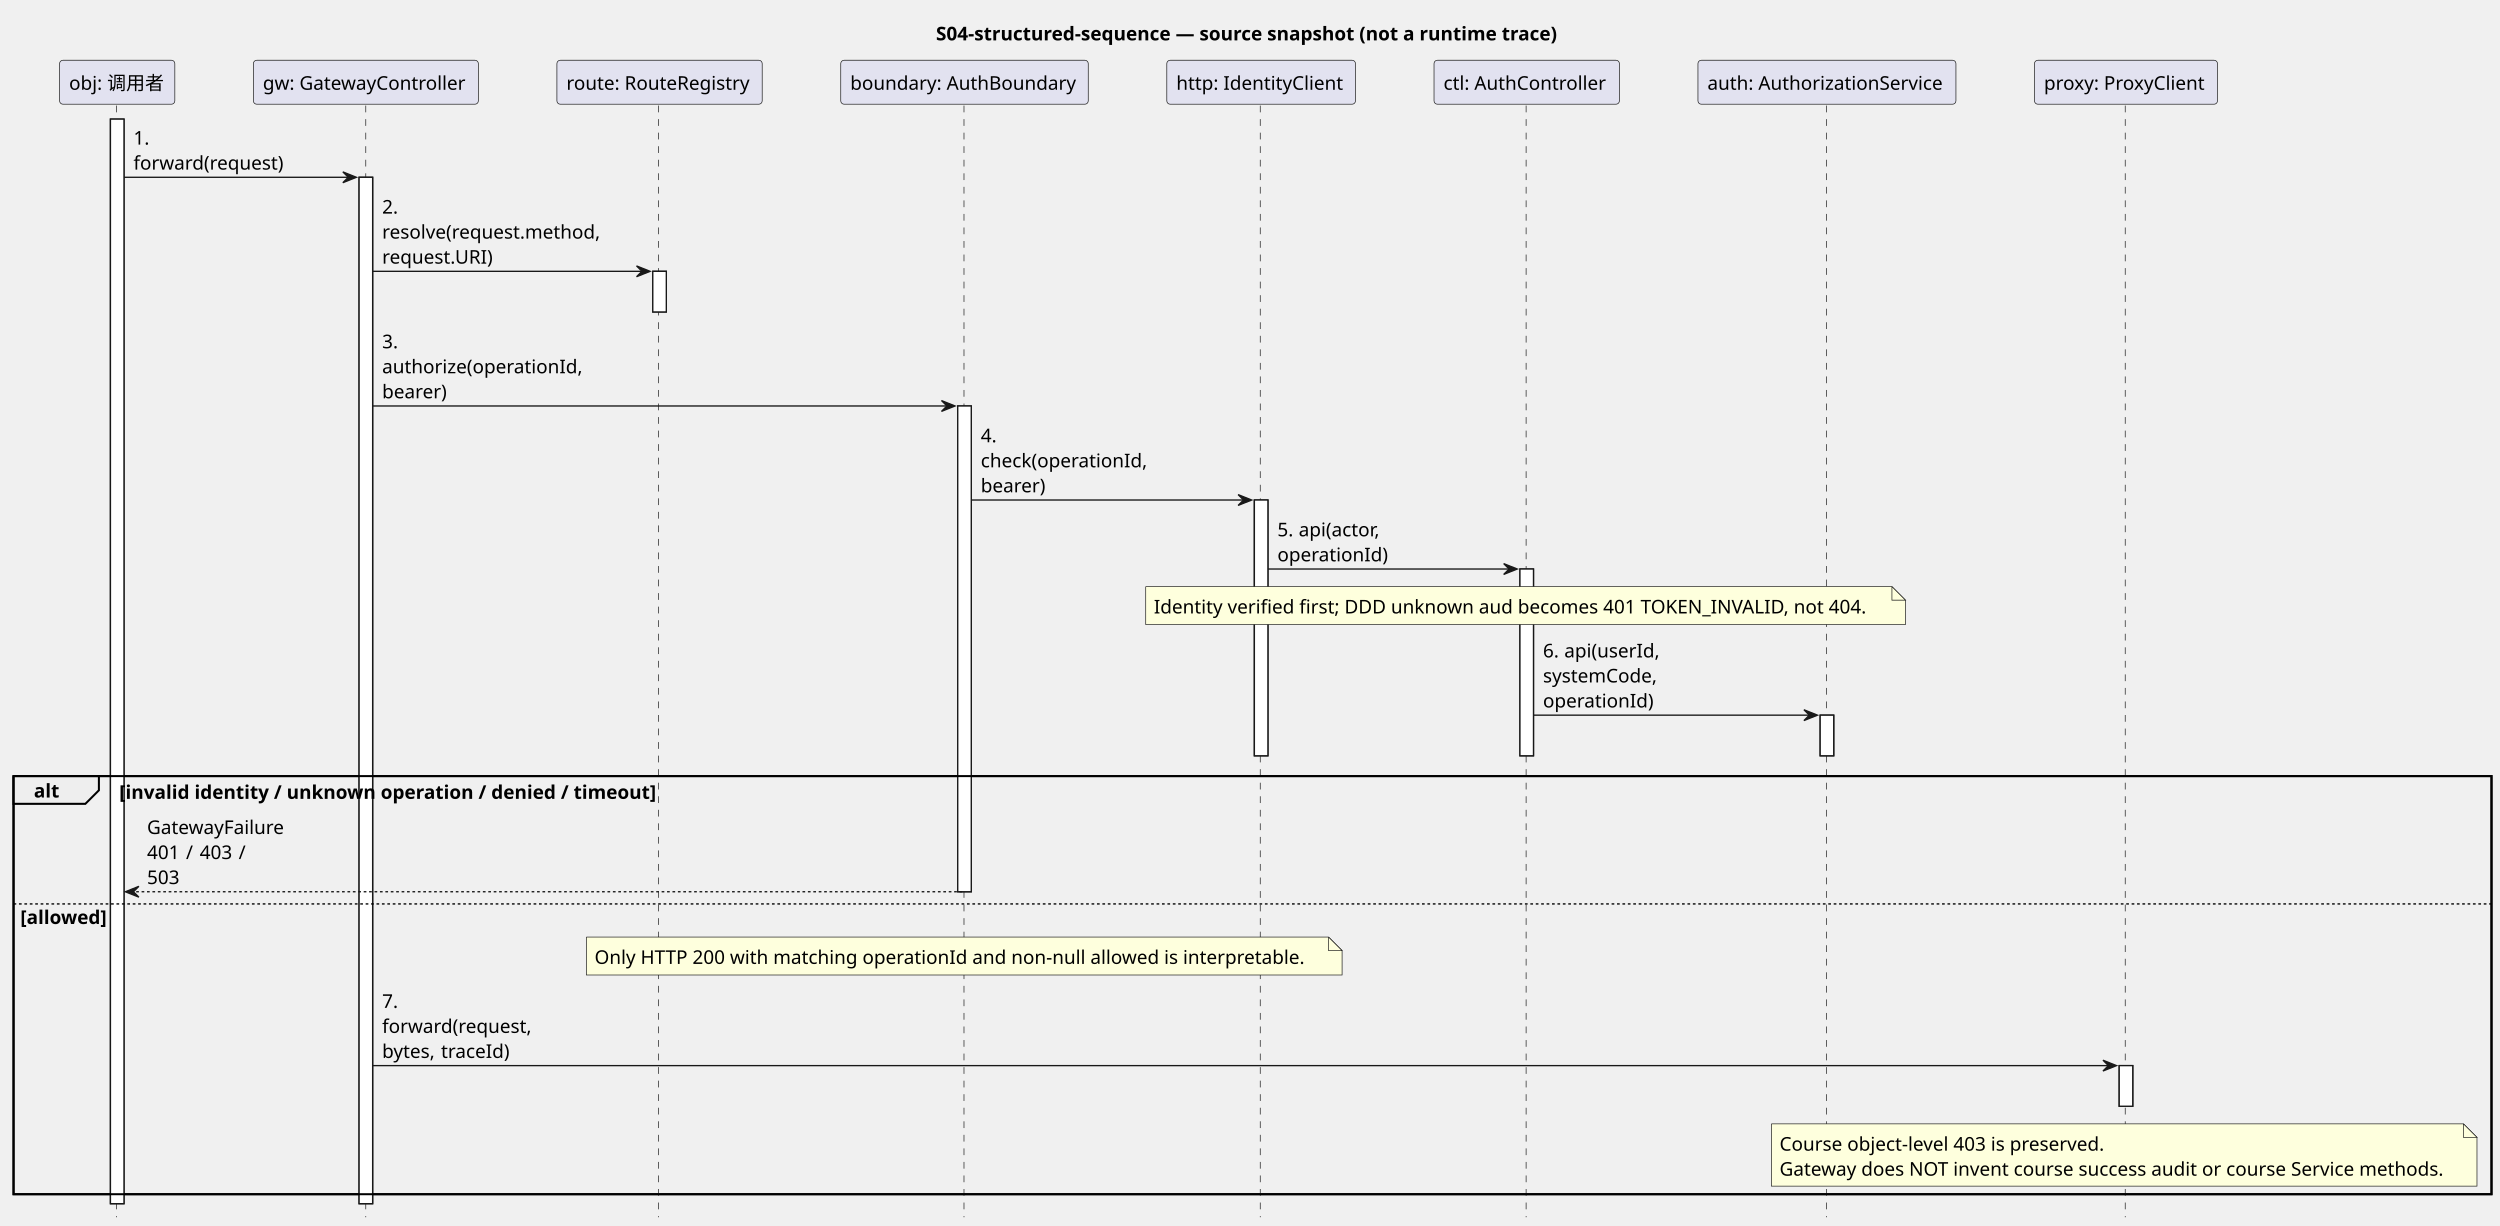
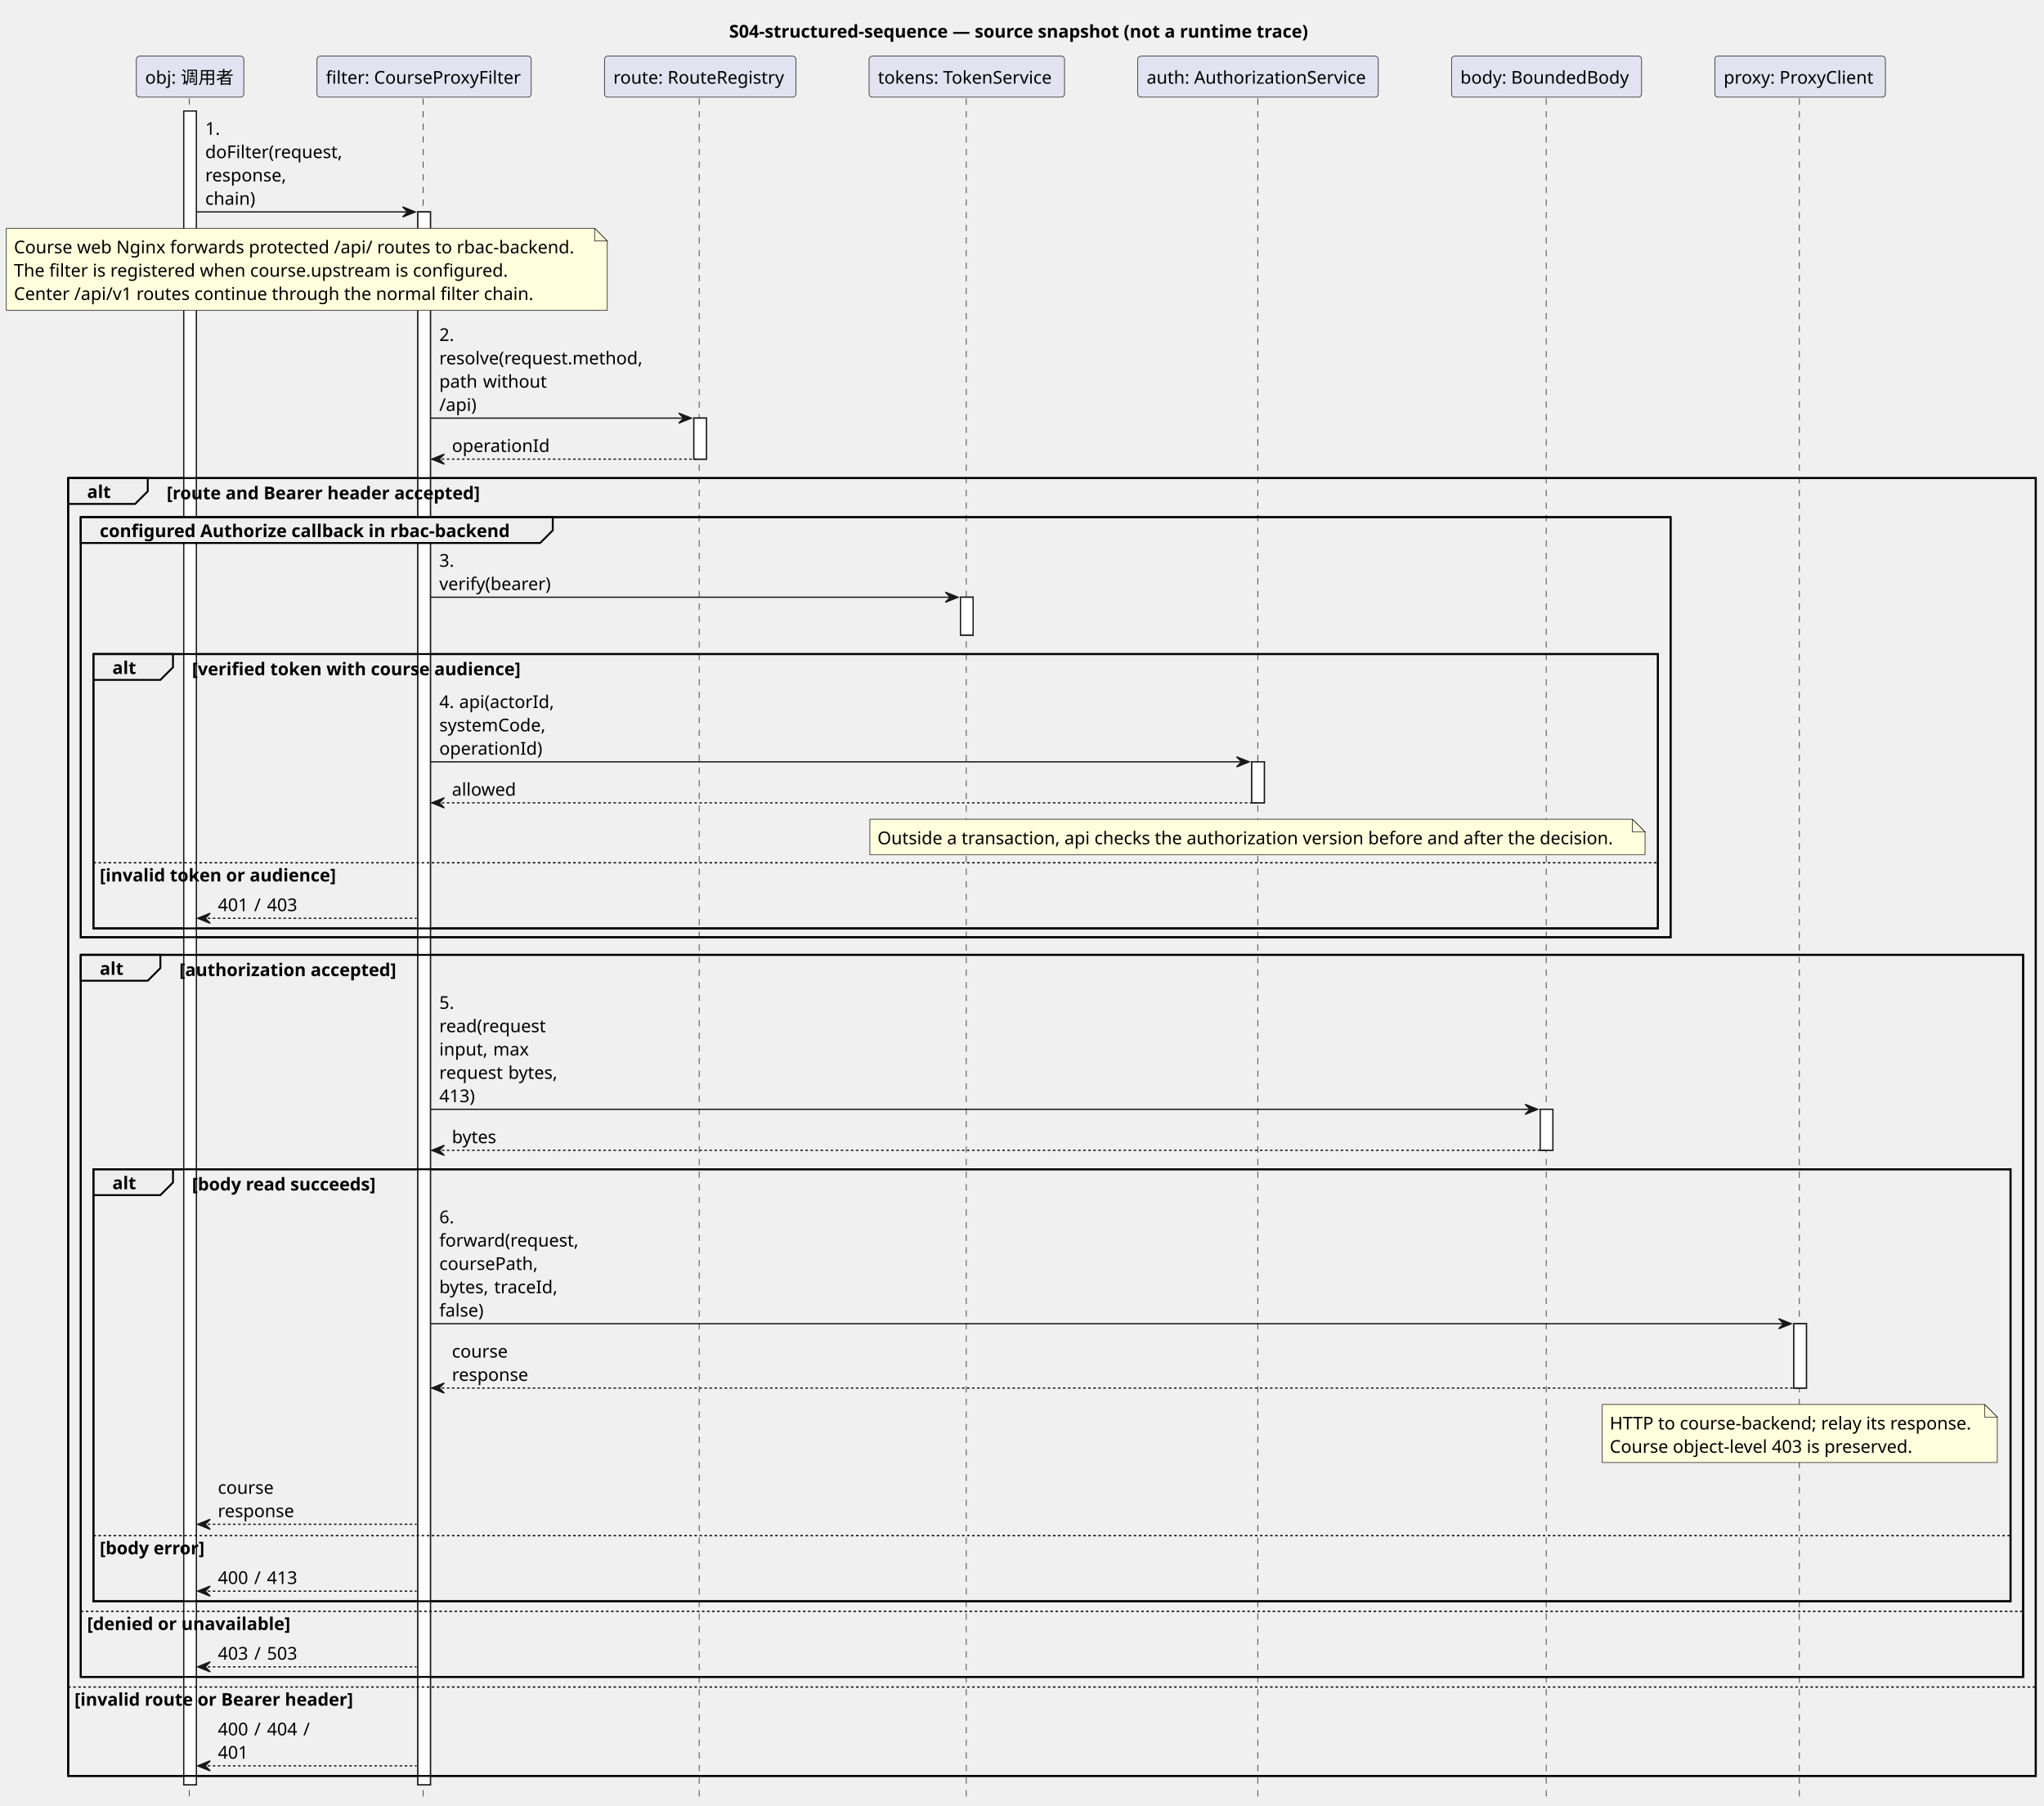
- <svg xmlns="http://www.w3.org/2000/svg" contentStyleType="text/css" data-diagram-type="SEQUENCE" height="905px" preserveAspectRatio="none" style="width:1846px;height:905px;background:#FFFFFF;" version="1.1" viewBox="0 0 1846 905" width="1846px" zoomAndPan="magnify">
+ <svg xmlns="http://www.w3.org/2000/svg" contentStyleType="text/css" data-diagram-type="SEQUENCE" height="1430px" preserveAspectRatio="none" style="width:1619px;height:1430px;background:#FFFFFF;" version="1.1" viewBox="0 0 1619 1430" width="1619px" zoomAndPan="magnify">
  <defs />
  <g>
-     <text fill="#000000" font-family="Microsoft YaHei" font-size="14" font-weight="bold" lengthAdjust="spacing" textLength="466.471" x="691.127" y="29.814">S04-structured-sequence — source snapshot (not a runtime trace)</text>
-     <g>
-       <rect fill="#FFFFFF" height="800.849" style="stroke:#181818;stroke-width:1;" width="10" x="81.547" y="87.955" />
-     </g>
-     <g>
-       <rect fill="#FFFFFF" height="757.894" style="stroke:#181818;stroke-width:1;" width="10" x="265.157" y="130.91" />
-     </g>
-     <g>
-       <rect fill="#FFFFFF" height="30" style="stroke:#181818;stroke-width:1;" width="10" x="482.014" y="200.343" />
-     </g>
-     <g>
-       <rect fill="#FFFFFF" height="358.685" style="stroke:#181818;stroke-width:1;" width="10" x="707.187" y="299.775" />
-     </g>
-     <g>
-       <rect fill="#FFFFFF" height="188.865" style="stroke:#181818;stroke-width:1;" width="10" x="926.225" y="369.208" />
-     </g>
-     <g>
-       <rect fill="#FFFFFF" height="137.91" style="stroke:#181818;stroke-width:1;" width="10" x="1122.324" y="420.163" />
-     </g>
-     <g>
-       <rect fill="#FFFFFF" height="30" style="stroke:#181818;stroke-width:1;" width="10" x="1344.014" y="528.073" />
-     </g>
-     <g>
-       <rect fill="#FFFFFF" height="30" style="stroke:#181818;stroke-width:1;" width="10" x="1564.826" y="786.849" />
-     </g>
-     <rect fill="none" height="308.731" style="stroke:#000000;stroke-width:1.5;" width="1829.726" x="10" y="573.073" />
-     <g>
-       <rect fill="#000000" fill-opacity="0" height="820.849" width="8" x="82.547" y="77.955" />
-       <line style="stroke:#181818;stroke-width:0.5;stroke-dasharray:5.0,5.0;" x1="86" x2="86" y1="77.955" y2="898.804" />
-     </g>
-     <g>
-       <rect fill="#000000" fill-opacity="0" height="820.849" width="8" x="266.157" y="77.955" />
-       <line style="stroke:#181818;stroke-width:0.5;stroke-dasharray:5.0,5.0;" x1="270.094" x2="270.094" y1="77.955" y2="898.804" />
-     </g>
-     <g>
-       <rect fill="#000000" fill-opacity="0" height="820.849" width="8" x="483.014" y="77.955" />
-       <line style="stroke:#181818;stroke-width:0.5;stroke-dasharray:5.0,5.0;" x1="486.221" x2="486.221" y1="77.955" y2="898.804" />
-     </g>
-     <g>
-       <rect fill="#000000" fill-opacity="0" height="820.849" width="8" x="708.187" y="77.955" />
-       <line style="stroke:#181818;stroke-width:0.5;stroke-dasharray:5.0,5.0;" x1="711.808" x2="711.808" y1="77.955" y2="898.804" />
-     </g>
-     <g>
-       <rect fill="#000000" fill-opacity="0" height="820.849" width="8" x="927.225" y="77.955" />
-       <line style="stroke:#181818;stroke-width:0.5;stroke-dasharray:5.0,5.0;" x1="930.566" x2="930.566" y1="77.955" y2="898.804" />
-     </g>
-     <g>
-       <rect fill="#000000" fill-opacity="0" height="820.849" width="8" x="1123.324" y="77.955" />
-       <line style="stroke:#181818;stroke-width:0.5;stroke-dasharray:5.0,5.0;" x1="1126.883" x2="1126.883" y1="77.955" y2="898.804" />
-     </g>
-     <g>
-       <rect fill="#000000" fill-opacity="0" height="820.849" width="8" x="1345.014" y="77.955" />
-       <line style="stroke:#181818;stroke-width:0.5;stroke-dasharray:5.0,5.0;" x1="1348.766" x2="1348.766" y1="77.955" y2="898.804" />
-     </g>
-     <g>
-       <rect fill="#000000" fill-opacity="0" height="820.849" width="8" x="1565.826" y="77.955" />
-       <line style="stroke:#181818;stroke-width:0.5;stroke-dasharray:5.0,5.0;" x1="1569.263" x2="1569.263" y1="77.955" y2="898.804" />
+     <text fill="#000000" font-family="Microsoft YaHei" font-size="14" font-weight="bold" lengthAdjust="spacing" textLength="466.471" x="577.506" y="29.814">S04-structured-sequence — source snapshot (not a runtime trace)</text>
+     <g>
+       <rect fill="#FFFFFF" height="1325.787" style="stroke:#181818;stroke-width:1;" width="10" x="145.547" y="87.955" />
+     </g>
+     <g>
+       <rect fill="#FFFFFF" height="1245.877" style="stroke:#181818;stroke-width:1;" width="10" x="330.941" y="167.865" />
+     </g>
+     <g>
+       <rect fill="#FFFFFF" height="32.477" style="stroke:#181818;stroke-width:1;" width="10" x="549.582" y="331.208" />
+     </g>
+     <g>
+       <rect fill="#FFFFFF" height="30" style="stroke:#181818;stroke-width:1;" width="10" x="760.79" y="473.073" />
+     </g>
+     <g>
+       <rect fill="#FFFFFF" height="32.477" style="stroke:#181818;stroke-width:1;" width="10" x="991.452" y="603.461" />
+     </g>
+     <g>
+       <rect fill="#FFFFFF" height="32.477" style="stroke:#181818;stroke-width:1;" width="10" x="1219.981" y="878.714" />
+     </g>
+     <g>
+       <rect fill="#FFFFFF" height="50.955" style="stroke:#181818;stroke-width:1;" width="10" x="1420.825" y="1048.534" />
+     </g>
+     <rect fill="none" height="1028.057" style="stroke:#000000;stroke-width:1.5;" width="1558.482" x="54" y="378.685" />
+     <rect fill="none" height="332.731" style="stroke:#000000;stroke-width:1.5;" width="1259.209" x="64" y="409.641" />
+     <rect fill="none" height="217.298" style="stroke:#000000;stroke-width:1.5;" width="1239.209" x="74" y="518.073" />
+     <rect fill="none" height="571.938" style="stroke:#000000;stroke-width:1.5;" width="1538.482" x="64" y="756.371" />
+     <rect fill="none" height="342.163" style="stroke:#000000;stroke-width:1.5;" width="1518.482" x="74" y="926.191" />
+     <g>
+       <rect fill="#000000" fill-opacity="0" height="1345.787" width="8" x="146.547" y="77.955" />
+       <line style="stroke:#181818;stroke-width:0.5;stroke-dasharray:5.0,5.0;" x1="150" x2="150" y1="77.955" y2="1423.742" />
+     </g>
+     <g>
+       <rect fill="#000000" fill-opacity="0" height="1345.787" width="8" x="331.941" y="77.955" />
+       <line style="stroke:#181818;stroke-width:0.5;stroke-dasharray:5.0,5.0;" x1="335.094" x2="335.094" y1="77.955" y2="1423.742" />
+     </g>
+     <g>
+       <rect fill="#000000" fill-opacity="0" height="1345.787" width="8" x="550.582" y="77.955" />
+       <line style="stroke:#181818;stroke-width:0.5;stroke-dasharray:5.0,5.0;" x1="553.789" x2="553.789" y1="77.955" y2="1423.742" />
+     </g>
+     <g>
+       <rect fill="#000000" fill-opacity="0" height="1345.787" width="8" x="761.79" y="77.955" />
+       <line style="stroke:#181818;stroke-width:0.5;stroke-dasharray:5.0,5.0;" x1="765.376" x2="765.376" y1="77.955" y2="1423.742" />
+     </g>
+     <g>
+       <rect fill="#000000" fill-opacity="0" height="1345.787" width="8" x="992.452" y="77.955" />
+       <line style="stroke:#181818;stroke-width:0.5;stroke-dasharray:5.0,5.0;" x1="996.203" x2="996.203" y1="77.955" y2="1423.742" />
+     </g>
+     <g>
+       <rect fill="#000000" fill-opacity="0" height="1345.787" width="8" x="1220.981" y="77.955" />
+       <line style="stroke:#181818;stroke-width:0.5;stroke-dasharray:5.0,5.0;" x1="1224.7" x2="1224.7" y1="77.955" y2="1423.742" />
+     </g>
+     <g>
+       <rect fill="#000000" fill-opacity="0" height="1345.787" width="8" x="1421.825" y="77.955" />
+       <line style="stroke:#181818;stroke-width:0.5;stroke-dasharray:5.0,5.0;" x1="1425.262" x2="1425.262" y1="77.955" y2="1423.742" />
    </g>
    <g class="participant participant-head" data-participant="obj">
-       <rect fill="#E2E2F0" height="32.477" rx="2.5" ry="2.5" style="stroke:#181818;stroke-width:0.5;" width="85.094" x="44" y="44.477" />
-       <text fill="#000000" font-family="Microsoft YaHei" font-size="14" lengthAdjust="spacing" textLength="71.094" x="51" y="66.291">obj: 调用者</text>
-     </g>
-     <g class="participant participant-head" data-participant="gw">
-       <rect fill="#E2E2F0" height="32.477" rx="2.5" ry="2.5" style="stroke:#181818;stroke-width:0.5;" width="166.127" x="187.094" y="44.477" />
-       <text fill="#000000" font-family="Microsoft YaHei" font-size="14" lengthAdjust="spacing" textLength="152.127" x="194.094" y="66.291">gw: GatewayController</text>
+       <rect fill="#E2E2F0" height="32.477" rx="2.5" ry="2.5" style="stroke:#181818;stroke-width:0.5;" width="85.094" x="108" y="44.477" />
+       <text fill="#000000" font-family="Microsoft YaHei" font-size="14" lengthAdjust="spacing" textLength="71.094" x="115" y="66.291">obj: 调用者</text>
+     </g>
+     <g class="participant participant-head" data-participant="filter">
+       <rect fill="#E2E2F0" height="32.477" rx="2.5" ry="2.5" style="stroke:#181818;stroke-width:0.5;" width="169.695" x="251.094" y="44.477" />
+       <text fill="#000000" font-family="Microsoft YaHei" font-size="14" lengthAdjust="spacing" textLength="155.695" x="258.094" y="66.291">filter: CourseProxyFilter</text>
    </g>
    <g class="participant participant-head" data-participant="route">
-       <rect fill="#E2E2F0" height="32.477" rx="2.5" ry="2.5" style="stroke:#181818;stroke-width:0.5;" width="151.587" x="411.221" y="44.477" />
-       <text fill="#000000" font-family="Microsoft YaHei" font-size="14" lengthAdjust="spacing" textLength="137.587" x="418.221" y="66.291">route: RouteRegistry</text>
-     </g>
-     <g class="participant participant-head" data-participant="boundary">
-       <rect fill="#E2E2F0" height="32.477" rx="2.5" ry="2.5" style="stroke:#181818;stroke-width:0.5;" width="182.759" x="620.808" y="44.477" />
-       <text fill="#000000" font-family="Microsoft YaHei" font-size="14" lengthAdjust="spacing" textLength="168.759" x="627.808" y="66.291">boundary: AuthBoundary</text>
-     </g>
-     <g class="participant participant-head" data-participant="http">
-       <rect fill="#E2E2F0" height="32.477" rx="2.5" ry="2.5" style="stroke:#181818;stroke-width:0.5;" width="139.316" x="861.566" y="44.477" />
-       <text fill="#000000" font-family="Microsoft YaHei" font-size="14" lengthAdjust="spacing" textLength="125.316" x="868.566" y="66.291">http: IdentityClient</text>
-     </g>
-     <g class="participant participant-head" data-participant="ctl">
-       <rect fill="#E2E2F0" height="32.477" rx="2.5" ry="2.5" style="stroke:#181818;stroke-width:0.5;" width="136.883" x="1058.883" y="44.477" />
-       <text fill="#000000" font-family="Microsoft YaHei" font-size="14" lengthAdjust="spacing" textLength="122.883" x="1065.883" y="66.291">ctl: AuthController</text>
+       <rect fill="#E2E2F0" height="32.477" rx="2.5" ry="2.5" style="stroke:#181818;stroke-width:0.5;" width="151.587" x="478.789" y="44.477" />
+       <text fill="#000000" font-family="Microsoft YaHei" font-size="14" lengthAdjust="spacing" textLength="137.587" x="485.789" y="66.291">route: RouteRegistry</text>
+     </g>
+     <g class="participant participant-head" data-participant="tokens">
+       <rect fill="#E2E2F0" height="32.477" rx="2.5" ry="2.5" style="stroke:#181818;stroke-width:0.5;" width="154.827" x="688.376" y="44.477" />
+       <text fill="#000000" font-family="Microsoft YaHei" font-size="14" lengthAdjust="spacing" textLength="140.827" x="695.376" y="66.291">tokens: TokenService</text>
    </g>
    <g class="participant participant-head" data-participant="auth">
-       <rect fill="#E2E2F0" height="32.477" rx="2.5" ry="2.5" style="stroke:#181818;stroke-width:0.5;" width="190.497" x="1253.766" y="44.477" />
-       <text fill="#000000" font-family="Microsoft YaHei" font-size="14" lengthAdjust="spacing" textLength="176.497" x="1260.766" y="66.291">auth: AuthorizationService</text>
+       <rect fill="#E2E2F0" height="32.477" rx="2.5" ry="2.5" style="stroke:#181818;stroke-width:0.5;" width="190.497" x="901.203" y="44.477" />
+       <text fill="#000000" font-family="Microsoft YaHei" font-size="14" lengthAdjust="spacing" textLength="176.497" x="908.203" y="66.291">auth: AuthorizationService</text>
+     </g>
+     <g class="participant participant-head" data-participant="body">
+       <rect fill="#E2E2F0" height="32.477" rx="2.5" ry="2.5" style="stroke:#181818;stroke-width:0.5;" width="150.561" x="1149.7" y="44.477" />
+       <text fill="#000000" font-family="Microsoft YaHei" font-size="14" lengthAdjust="spacing" textLength="136.561" x="1156.7" y="66.291">body: BoundedBody</text>
    </g>
    <g class="participant participant-head" data-participant="proxy">
-       <rect fill="#E2E2F0" height="32.477" rx="2.5" ry="2.5" style="stroke:#181818;stroke-width:0.5;" width="135.126" x="1502.263" y="44.477" />
-       <text fill="#000000" font-family="Microsoft YaHei" font-size="14" lengthAdjust="spacing" textLength="121.126" x="1509.263" y="66.291">proxy: ProxyClient</text>
-     </g>
-     <g>
-       <rect fill="#FFFFFF" height="800.849" style="stroke:#181818;stroke-width:1;" width="10" x="81.547" y="87.955" />
-     </g>
-     <g>
-       <rect fill="#FFFFFF" height="757.894" style="stroke:#181818;stroke-width:1;" width="10" x="265.157" y="130.91" />
-     </g>
-     <g>
-       <rect fill="#FFFFFF" height="30" style="stroke:#181818;stroke-width:1;" width="10" x="482.014" y="200.343" />
-     </g>
-     <g>
-       <rect fill="#FFFFFF" height="358.685" style="stroke:#181818;stroke-width:1;" width="10" x="707.187" y="299.775" />
-     </g>
-     <g>
-       <rect fill="#FFFFFF" height="188.865" style="stroke:#181818;stroke-width:1;" width="10" x="926.225" y="369.208" />
-     </g>
-     <g>
-       <rect fill="#FFFFFF" height="137.91" style="stroke:#181818;stroke-width:1;" width="10" x="1122.324" y="420.163" />
-     </g>
-     <g>
-       <rect fill="#FFFFFF" height="30" style="stroke:#181818;stroke-width:1;" width="10" x="1344.014" y="528.073" />
-     </g>
-     <g>
-       <rect fill="#FFFFFF" height="30" style="stroke:#181818;stroke-width:1;" width="10" x="1564.826" y="786.849" />
-     </g>
-     <g class="message" data-participant-1="obj" data-participant-2="gw">
-       <polygon fill="#181818" points="253.157,126.91,263.157,130.91,253.157,134.91,257.157,130.91" style="stroke:#181818;stroke-width:1;" />
-       <line style="stroke:#181818;stroke-width:1;" x1="91.547" x2="259.157" y1="130.91" y2="130.91" />
-       <text fill="#000000" font-family="Microsoft YaHei" font-size="14" lengthAdjust="spacing" textLength="11.58" x="98.547" y="106.769">1.</text>
-       <text fill="#000000" font-family="Microsoft YaHei" font-size="14" lengthAdjust="spacing" textLength="112.055" x="98.547" y="125.246">forward(request)</text>
-     </g>
-     <g class="message" data-participant-1="gw" data-participant-2="route">
-       <polygon fill="#181818" points="470.014,196.343,480.014,200.343,470.014,204.343,474.014,200.343" style="stroke:#181818;stroke-width:1;" />
-       <line style="stroke:#181818;stroke-width:1;" x1="275.157" x2="476.014" y1="200.343" y2="200.343" />
-       <text fill="#000000" font-family="Microsoft YaHei" font-size="14" lengthAdjust="spacing" textLength="11.58" x="282.157" y="157.724">2.</text>
-       <text fill="#000000" font-family="Microsoft YaHei" font-size="14" lengthAdjust="spacing" textLength="162.367" x="282.157" y="176.201">resolve(request.method,</text>
-       <text fill="#000000" font-family="Microsoft YaHei" font-size="14" lengthAdjust="spacing" textLength="82.264" x="282.157" y="194.679">request.URI)</text>
-     </g>
-     <g class="message" data-participant-1="gw" data-participant-2="boundary">
-       <polygon fill="#181818" points="695.187,295.775,705.187,299.775,695.187,303.775,699.187,299.775" style="stroke:#181818;stroke-width:1;" />
-       <line style="stroke:#181818;stroke-width:1;" x1="275.157" x2="701.187" y1="299.775" y2="299.775" />
-       <text fill="#000000" font-family="Microsoft YaHei" font-size="14" lengthAdjust="spacing" textLength="11.58" x="282.157" y="257.156">3.</text>
-       <text fill="#000000" font-family="Microsoft YaHei" font-size="14" lengthAdjust="spacing" textLength="149.454" x="282.157" y="275.634">authorize(operationId,</text>
-       <text fill="#000000" font-family="Microsoft YaHei" font-size="14" lengthAdjust="spacing" textLength="47.934" x="282.157" y="294.111">bearer)</text>
-     </g>
-     <g class="message" data-participant-1="boundary" data-participant-2="http">
-       <polygon fill="#181818" points="914.225,365.208,924.225,369.208,914.225,373.208,918.225,369.208" style="stroke:#181818;stroke-width:1;" />
-       <line style="stroke:#181818;stroke-width:1;" x1="717.187" x2="920.225" y1="369.208" y2="369.208" />
-       <text fill="#000000" font-family="Microsoft YaHei" font-size="14" lengthAdjust="spacing" textLength="11.58" x="724.187" y="326.589">4.</text>
-       <text fill="#000000" font-family="Microsoft YaHei" font-size="14" lengthAdjust="spacing" textLength="124.681" x="724.187" y="345.066">check(operationId,</text>
-       <text fill="#000000" font-family="Microsoft YaHei" font-size="14" lengthAdjust="spacing" textLength="47.934" x="724.187" y="363.544">bearer)</text>
-     </g>
-     <g class="message" data-participant-1="http" data-participant-2="ctl">
-       <polygon fill="#181818" points="1110.324,416.163,1120.324,420.163,1110.324,424.163,1114.324,420.163" style="stroke:#181818;stroke-width:1;" />
-       <line style="stroke:#181818;stroke-width:1;" x1="936.225" x2="1116.324" y1="420.163" y2="420.163" />
-       <text fill="#000000" font-family="Microsoft YaHei" font-size="14" lengthAdjust="spacing" textLength="11.58" x="943.225" y="396.022">5.</text>
-       <text fill="#000000" font-family="Microsoft YaHei" font-size="14" lengthAdjust="spacing" textLength="4.143" x="954.805" y="396.022"> </text>
-       <text fill="#000000" font-family="Microsoft YaHei" font-size="14" lengthAdjust="spacing" textLength="62.672" x="958.947" y="396.022">api(actor,</text>
-       <text fill="#000000" font-family="Microsoft YaHei" font-size="14" lengthAdjust="spacing" textLength="83.084" x="943.225" y="414.499">operationId)</text>
-     </g>
-     <path d="M846,433.163 L846,461.163 L1407,461.163 L1407,443.163 L1397,433.163 L846,433.163" fill="#FEFFDD" style="stroke:#181818;stroke-width:0.5;" />
-     <path d="M1397,433.163 L1397,443.163 L1407,443.163 L1397,433.163" fill="#FEFFDD" style="stroke:#181818;stroke-width:0.5;" />
-     <text fill="#000000" font-family="Microsoft YaHei" font-size="14" lengthAdjust="spacing" textLength="540.408" x="852" y="452.977">Identity verified first; DDD unknown aud becomes 401 TOKEN_INVALID, not 404.</text>
-     <g class="message" data-participant-1="ctl" data-participant-2="auth">
-       <polygon fill="#181818" points="1332.014,524.073,1342.014,528.073,1332.014,532.073,1336.014,528.073" style="stroke:#181818;stroke-width:1;" />
-       <line style="stroke:#181818;stroke-width:1;" x1="1132.324" x2="1338.014" y1="528.073" y2="528.073" />
-       <text fill="#000000" font-family="Microsoft YaHei" font-size="14" lengthAdjust="spacing" textLength="11.58" x="1139.324" y="485.454">6.</text>
-       <text fill="#000000" font-family="Microsoft YaHei" font-size="14" lengthAdjust="spacing" textLength="4.143" x="1150.904" y="485.454"> </text>
-       <text fill="#000000" font-family="Microsoft YaHei" font-size="14" lengthAdjust="spacing" textLength="69.918" x="1155.047" y="485.454">api(userId,</text>
-       <text fill="#000000" font-family="Microsoft YaHei" font-size="14" lengthAdjust="spacing" textLength="85.183" x="1139.324" y="503.932">systemCode,</text>
-       <text fill="#000000" font-family="Microsoft YaHei" font-size="14" lengthAdjust="spacing" textLength="83.084" x="1139.324" y="522.409">operationId)</text>
-     </g>
-     <path d="M10,573.073 L73.026,573.073 L73.026,583.551 L63.026,593.551 L10,593.551 L10,573.073" fill="#EEEEEE" style="stroke:#000000;stroke-width:1.5;" />
-     <rect fill="none" height="308.731" style="stroke:#000000;stroke-width:1.5;" width="1829.726" x="10" y="573.073" />
-     <text fill="#000000" font-family="Microsoft YaHei" font-size="14" font-weight="bold" lengthAdjust="spacing" textLength="18.026" x="25" y="588.887">alt</text>
-     <text fill="#000000" font-family="Microsoft YaHei" font-size="14" font-weight="bold" lengthAdjust="spacing" textLength="404.216" x="88.026" y="589.887">[invalid identity / unknown operation / denied / timeout]</text>
-     <g class="message" data-participant-1="boundary" data-participant-2="obj">
-       <polygon fill="#181818" points="102.547,654.461,92.547,658.461,102.547,662.461,98.547,658.461" style="stroke:#181818;stroke-width:1;" />
-       <line style="stroke:#181818;stroke-width:1;stroke-dasharray:2.0,2.0;" x1="96.547" x2="711.187" y1="658.461" y2="658.461" />
-       <text fill="#000000" font-family="Microsoft YaHei" font-size="14" lengthAdjust="spacing" textLength="102.054" x="108.547" y="615.842">GatewayFailure</text>
-       <text fill="#000000" font-family="Microsoft YaHei" font-size="14" lengthAdjust="spacing" textLength="24.63" x="108.547" y="634.319">401</text>
-       <text fill="#000000" font-family="Microsoft YaHei" font-size="14" lengthAdjust="spacing" textLength="4.143" x="133.177" y="634.319"> </text>
-       <text fill="#000000" font-family="Microsoft YaHei" font-size="14" lengthAdjust="spacing" textLength="5.981" x="137.319" y="634.319">/</text>
-       <text fill="#000000" font-family="Microsoft YaHei" font-size="14" lengthAdjust="spacing" textLength="4.143" x="143.301" y="634.319"> </text>
-       <text fill="#000000" font-family="Microsoft YaHei" font-size="14" lengthAdjust="spacing" textLength="24.63" x="147.443" y="634.319">403</text>
-       <text fill="#000000" font-family="Microsoft YaHei" font-size="14" lengthAdjust="spacing" textLength="4.143" x="172.073" y="634.319"> </text>
-       <text fill="#000000" font-family="Microsoft YaHei" font-size="14" lengthAdjust="spacing" textLength="5.981" x="176.216" y="634.319">/</text>
-       <text fill="#000000" font-family="Microsoft YaHei" font-size="14" lengthAdjust="spacing" textLength="24.63" x="108.547" y="652.797">503</text>
-     </g>
-     <line style="stroke:#000000;stroke-width:1;stroke-dasharray:2.0,2.0;" x1="10" x2="1839.726" y1="667.461" y2="667.461" />
-     <text fill="#000000" font-family="Microsoft YaHei" font-size="14" font-weight="bold" lengthAdjust="spacing" textLength="65.857" x="15" y="682.274">[allowed]</text>
-     <path d="M433,691.938 L433,719.938 L991,719.938 L991,701.938 L981,691.938 L433,691.938" fill="#FEFFDD" style="stroke:#181818;stroke-width:0.5;" />
-     <path d="M981,691.938 L981,701.938 L991,701.938 L981,691.938" fill="#FEFFDD" style="stroke:#181818;stroke-width:0.5;" />
-     <text fill="#000000" font-family="Microsoft YaHei" font-size="14" lengthAdjust="spacing" textLength="537.223" x="439" y="711.752">Only HTTP 200 with matching operationId and non-null allowed is interpretable.</text>
-     <g class="message" data-participant-1="gw" data-participant-2="proxy">
-       <polygon fill="#181818" points="1552.826,782.849,1562.826,786.849,1552.826,790.849,1556.826,786.849" style="stroke:#181818;stroke-width:1;" />
-       <line style="stroke:#181818;stroke-width:1;" x1="275.157" x2="1558.826" y1="786.849" y2="786.849" />
-       <text fill="#000000" font-family="Microsoft YaHei" font-size="14" lengthAdjust="spacing" textLength="11.58" x="282.157" y="744.23">7.</text>
-       <text fill="#000000" font-family="Microsoft YaHei" font-size="14" lengthAdjust="spacing" textLength="110.749" x="282.157" y="762.707">forward(request,</text>
-       <text fill="#000000" font-family="Microsoft YaHei" font-size="14" lengthAdjust="spacing" textLength="39.361" x="282.157" y="781.185">bytes,</text>
-       <text fill="#000000" font-family="Microsoft YaHei" font-size="14" lengthAdjust="spacing" textLength="4.143" x="321.519" y="781.185"> </text>
-       <text fill="#000000" font-family="Microsoft YaHei" font-size="14" lengthAdjust="spacing" textLength="51.01" x="325.661" y="781.185">traceId)</text>
-     </g>
-     <path d="M1308,829.849 L1308,875.849 L1829,875.849 L1829,839.849 L1819,829.849 L1308,829.849" fill="#FEFFDD" style="stroke:#181818;stroke-width:0.5;" />
-     <path d="M1819,829.849 L1819,839.849 L1829,839.849 L1819,829.849" fill="#FEFFDD" style="stroke:#181818;stroke-width:0.5;" />
-     <text fill="#000000" font-family="Microsoft YaHei" font-size="14" lengthAdjust="spacing" textLength="246.19" x="1314" y="849.662">Course object-level 403 is preserved.</text>
-     <text fill="#000000" font-family="Microsoft YaHei" font-size="14" lengthAdjust="spacing" textLength="500.726" x="1314" y="868.14">Gateway does NOT invent course success audit or course Service methods.</text>
+       <rect fill="#E2E2F0" height="32.477" rx="2.5" ry="2.5" style="stroke:#181818;stroke-width:0.5;" width="135.126" x="1358.262" y="44.477" />
+       <text fill="#000000" font-family="Microsoft YaHei" font-size="14" lengthAdjust="spacing" textLength="121.126" x="1365.262" y="66.291">proxy: ProxyClient</text>
+     </g>
+     <g>
+       <rect fill="#FFFFFF" height="1325.787" style="stroke:#181818;stroke-width:1;" width="10" x="145.547" y="87.955" />
+     </g>
+     <g>
+       <rect fill="#FFFFFF" height="1245.877" style="stroke:#181818;stroke-width:1;" width="10" x="330.941" y="167.865" />
+     </g>
+     <g>
+       <rect fill="#FFFFFF" height="32.477" style="stroke:#181818;stroke-width:1;" width="10" x="549.582" y="331.208" />
+     </g>
+     <g>
+       <rect fill="#FFFFFF" height="30" style="stroke:#181818;stroke-width:1;" width="10" x="760.79" y="473.073" />
+     </g>
+     <g>
+       <rect fill="#FFFFFF" height="32.477" style="stroke:#181818;stroke-width:1;" width="10" x="991.452" y="603.461" />
+     </g>
+     <g>
+       <rect fill="#FFFFFF" height="32.477" style="stroke:#181818;stroke-width:1;" width="10" x="1219.981" y="878.714" />
+     </g>
+     <g>
+       <rect fill="#FFFFFF" height="50.955" style="stroke:#181818;stroke-width:1;" width="10" x="1420.825" y="1048.534" />
+     </g>
+     <g class="message" data-participant-1="obj" data-participant-2="filter">
+       <polygon fill="#181818" points="318.941,163.865,328.941,167.865,318.941,171.865,322.941,167.865" style="stroke:#181818;stroke-width:1;" />
+       <line style="stroke:#181818;stroke-width:1;" x1="155.547" x2="324.941" y1="167.865" y2="167.865" />
+       <text fill="#000000" font-family="Microsoft YaHei" font-size="14" lengthAdjust="spacing" textLength="11.58" x="162.547" y="106.769">1.</text>
+       <text fill="#000000" font-family="Microsoft YaHei" font-size="14" lengthAdjust="spacing" textLength="109.806" x="162.547" y="125.246">doFilter(request,</text>
+       <text fill="#000000" font-family="Microsoft YaHei" font-size="14" lengthAdjust="spacing" textLength="64.032" x="162.547" y="143.724">response,</text>
+       <text fill="#000000" font-family="Microsoft YaHei" font-size="14" lengthAdjust="spacing" textLength="40.407" x="162.547" y="162.201">chain)</text>
+     </g>
+     <path d="M5,180.865 L5,245.865 L481,245.865 L481,190.865 L471,180.865 L5,180.865" fill="#FEFFDD" style="stroke:#181818;stroke-width:0.5;" />
+     <path d="M471,180.865 L471,190.865 L481,190.865 L471,180.865" fill="#FEFFDD" style="stroke:#181818;stroke-width:0.5;" />
+     <text fill="#000000" font-family="Microsoft YaHei" font-size="14" lengthAdjust="spacing" textLength="455.998" x="11" y="200.679">Course web Nginx forwards protected /api/ routes to rbac-backend.</text>
+     <text fill="#000000" font-family="Microsoft YaHei" font-size="14" lengthAdjust="spacing" textLength="396.327" x="11" y="219.156">The filter is registered when course.upstream is configured.</text>
+     <text fill="#000000" font-family="Microsoft YaHei" font-size="14" lengthAdjust="spacing" textLength="420.137" x="11" y="237.634">Center /api/v1 routes continue through the normal filter chain.</text>
+     <g class="message" data-participant-1="filter" data-participant-2="route">
+       <polygon fill="#181818" points="537.582,327.208,547.582,331.208,537.582,335.208,541.582,331.208" style="stroke:#181818;stroke-width:1;" />
+       <line style="stroke:#181818;stroke-width:1;" x1="340.941" x2="543.582" y1="331.208" y2="331.208" />
+       <text fill="#000000" font-family="Microsoft YaHei" font-size="14" lengthAdjust="spacing" textLength="11.58" x="347.941" y="270.111">2.</text>
+       <text fill="#000000" font-family="Microsoft YaHei" font-size="14" lengthAdjust="spacing" textLength="162.367" x="347.941" y="288.589">resolve(request.method,</text>
+       <text fill="#000000" font-family="Microsoft YaHei" font-size="14" lengthAdjust="spacing" textLength="30.516" x="347.941" y="307.066">path</text>
+       <text fill="#000000" font-family="Microsoft YaHei" font-size="14" lengthAdjust="spacing" textLength="4.143" x="378.457" y="307.066"> </text>
+       <text fill="#000000" font-family="Microsoft YaHei" font-size="14" lengthAdjust="spacing" textLength="51.358" x="382.6" y="307.066">without</text>
+       <text fill="#000000" font-family="Microsoft YaHei" font-size="14" lengthAdjust="spacing" textLength="31.062" x="347.941" y="325.544">/api)</text>
+     </g>
+     <g class="message" data-participant-1="route" data-participant-2="filter">
+       <polygon fill="#181818" points="351.941,359.685,341.941,363.685,351.941,367.685,347.941,363.685" style="stroke:#181818;stroke-width:1;" />
+       <line style="stroke:#181818;stroke-width:1;stroke-dasharray:2.0,2.0;" x1="345.941" x2="553.582" y1="363.685" y2="363.685" />
+       <text fill="#000000" font-family="Microsoft YaHei" font-size="14" lengthAdjust="spacing" textLength="78.408" x="357.941" y="358.022">operationId</text>
+     </g>
+     <path d="M54,378.685 L117.026,378.685 L117.026,389.163 L107.026,399.163 L54,399.163 L54,378.685" fill="#EEEEEE" style="stroke:#000000;stroke-width:1.5;" />
+     <rect fill="none" height="1028.057" style="stroke:#000000;stroke-width:1.5;" width="1558.482" x="54" y="378.685" />
+     <text fill="#000000" font-family="Microsoft YaHei" font-size="14" font-weight="bold" lengthAdjust="spacing" textLength="18.026" x="69" y="394.499">alt</text>
+     <text fill="#000000" font-family="Microsoft YaHei" font-size="14" font-weight="bold" lengthAdjust="spacing" textLength="249.956" x="132.026" y="395.499">[route and Bearer header accepted]</text>
+     <path d="M64,409.641 L437.822,409.641 L437.822,420.118 L427.822,430.118 L64,430.118 L64,409.641" fill="#EEEEEE" style="stroke:#000000;stroke-width:1.5;" />
+     <rect fill="none" height="332.731" style="stroke:#000000;stroke-width:1.5;" width="1259.209" x="64" y="409.641" />
+     <text fill="#000000" font-family="Microsoft YaHei" font-size="14" font-weight="bold" lengthAdjust="spacing" textLength="328.822" x="79" y="425.454">configured Authorize callback in rbac-backend</text>
+     <g class="message" data-participant-1="filter" data-participant-2="tokens">
+       <polygon fill="#181818" points="748.79,469.073,758.79,473.073,748.79,477.073,752.79,473.073" style="stroke:#181818;stroke-width:1;" />
+       <line style="stroke:#181818;stroke-width:1;" x1="340.941" x2="754.79" y1="473.073" y2="473.073" />
+       <text fill="#000000" font-family="Microsoft YaHei" font-size="14" lengthAdjust="spacing" textLength="11.58" x="347.941" y="448.932">3.</text>
+       <text fill="#000000" font-family="Microsoft YaHei" font-size="14" lengthAdjust="spacing" textLength="89.236" x="347.941" y="467.409">verify(bearer)</text>
+     </g>
+     <path d="M74,518.073 L137.026,518.073 L137.026,528.551 L127.026,538.551 L74,538.551 L74,518.073" fill="#EEEEEE" style="stroke:#000000;stroke-width:1.5;" />
+     <rect fill="none" height="217.298" style="stroke:#000000;stroke-width:1.5;" width="1239.209" x="74" y="518.073" />
+     <text fill="#000000" font-family="Microsoft YaHei" font-size="14" font-weight="bold" lengthAdjust="spacing" textLength="18.026" x="89" y="533.887">alt</text>
+     <text fill="#000000" font-family="Microsoft YaHei" font-size="14" font-weight="bold" lengthAdjust="spacing" textLength="262.329" x="152.026" y="534.887">[verified token with course audience]</text>
+     <g class="message" data-participant-1="filter" data-participant-2="auth">
+       <polygon fill="#181818" points="979.452,599.461,989.452,603.461,979.452,607.461,983.452,603.461" style="stroke:#181818;stroke-width:1;" />
+       <line style="stroke:#181818;stroke-width:1;" x1="340.941" x2="985.452" y1="603.461" y2="603.461" />
+       <text fill="#000000" font-family="Microsoft YaHei" font-size="14" lengthAdjust="spacing" textLength="11.58" x="347.941" y="560.842">4.</text>
+       <text fill="#000000" font-family="Microsoft YaHei" font-size="14" lengthAdjust="spacing" textLength="4.143" x="359.522" y="560.842"> </text>
+       <text fill="#000000" font-family="Microsoft YaHei" font-size="14" lengthAdjust="spacing" textLength="75.742" x="363.664" y="560.842">api(actorId,</text>
+       <text fill="#000000" font-family="Microsoft YaHei" font-size="14" lengthAdjust="spacing" textLength="85.183" x="347.941" y="579.319">systemCode,</text>
+       <text fill="#000000" font-family="Microsoft YaHei" font-size="14" lengthAdjust="spacing" textLength="83.084" x="347.941" y="597.797">operationId)</text>
+     </g>
+     <g class="message" data-participant-1="auth" data-participant-2="filter">
+       <polygon fill="#181818" points="351.941,631.938,341.941,635.938,351.941,639.938,347.941,635.938" style="stroke:#181818;stroke-width:1;" />
+       <line style="stroke:#181818;stroke-width:1;stroke-dasharray:2.0,2.0;" x1="345.941" x2="995.452" y1="635.938" y2="635.938" />
+       <text fill="#000000" font-family="Microsoft YaHei" font-size="14" lengthAdjust="spacing" textLength="52.042" x="357.941" y="630.274">allowed</text>
+     </g>
+     <path d="M689,648.938 L689,676.938 L1303,676.938 L1303,658.938 L1293,648.938 L689,648.938" fill="#FEFFDD" style="stroke:#181818;stroke-width:0.5;" />
+     <path d="M1293,648.938 L1293,658.938 L1303,658.938 L1293,648.938" fill="#FEFFDD" style="stroke:#181818;stroke-width:0.5;" />
+     <text fill="#000000" font-family="Microsoft YaHei" font-size="14" lengthAdjust="spacing" textLength="593.209" x="695" y="668.752">Outside a transaction, api checks the authorization version before and after the decision.</text>
+     <line style="stroke:#000000;stroke-width:1;stroke-dasharray:2.0,2.0;" x1="74" x2="1313.209" y1="683.416" y2="683.416" />
+     <text fill="#000000" font-family="Microsoft YaHei" font-size="14" font-weight="bold" lengthAdjust="spacing" textLength="189.294" x="79" y="698.23">[invalid token or audience]</text>
+     <g class="message" data-participant-1="filter" data-participant-2="obj">
+       <polygon fill="#181818" points="166.547,723.371,156.547,727.371,166.547,731.371,162.547,727.371" style="stroke:#181818;stroke-width:1;" />
+       <line style="stroke:#181818;stroke-width:1;stroke-dasharray:2.0,2.0;" x1="160.547" x2="329.941" y1="727.371" y2="727.371" />
+       <text fill="#000000" font-family="Microsoft YaHei" font-size="14" lengthAdjust="spacing" textLength="24.63" x="172.547" y="721.707">401</text>
+       <text fill="#000000" font-family="Microsoft YaHei" font-size="14" lengthAdjust="spacing" textLength="4.143" x="197.177" y="721.707"> </text>
+       <text fill="#000000" font-family="Microsoft YaHei" font-size="14" lengthAdjust="spacing" textLength="5.981" x="201.319" y="721.707">/</text>
+       <text fill="#000000" font-family="Microsoft YaHei" font-size="14" lengthAdjust="spacing" textLength="4.143" x="207.301" y="721.707"> </text>
+       <text fill="#000000" font-family="Microsoft YaHei" font-size="14" lengthAdjust="spacing" textLength="24.63" x="211.443" y="721.707">403</text>
+     </g>
+     <path d="M64,756.371 L127.026,756.371 L127.026,766.849 L117.026,776.849 L64,776.849 L64,756.371" fill="#EEEEEE" style="stroke:#000000;stroke-width:1.5;" />
+     <rect fill="none" height="571.938" style="stroke:#000000;stroke-width:1.5;" width="1538.482" x="64" y="756.371" />
+     <text fill="#000000" font-family="Microsoft YaHei" font-size="14" font-weight="bold" lengthAdjust="spacing" textLength="18.026" x="79" y="772.185">alt</text>
+     <text fill="#000000" font-family="Microsoft YaHei" font-size="14" font-weight="bold" lengthAdjust="spacing" textLength="173.113" x="142.026" y="773.185">[authorization accepted]</text>
+     <g class="message" data-participant-1="filter" data-participant-2="body">
+       <polygon fill="#181818" points="1207.981,874.714,1217.981,878.714,1207.981,882.714,1211.981,878.714" style="stroke:#181818;stroke-width:1;" />
+       <line style="stroke:#181818;stroke-width:1;" x1="340.941" x2="1213.981" y1="878.714" y2="878.714" />
+       <text fill="#000000" font-family="Microsoft YaHei" font-size="14" lengthAdjust="spacing" textLength="11.58" x="347.941" y="799.14">5.</text>
+       <text fill="#000000" font-family="Microsoft YaHei" font-size="14" lengthAdjust="spacing" textLength="85.169" x="347.941" y="817.617">read(request</text>
+       <text fill="#000000" font-family="Microsoft YaHei" font-size="14" lengthAdjust="spacing" textLength="38.507" x="347.941" y="836.095">input,</text>
+       <text fill="#000000" font-family="Microsoft YaHei" font-size="14" lengthAdjust="spacing" textLength="4.143" x="386.448" y="836.095"> </text>
+       <text fill="#000000" font-family="Microsoft YaHei" font-size="14" lengthAdjust="spacing" textLength="27.952" x="390.591" y="836.095">max</text>
+       <text fill="#000000" font-family="Microsoft YaHei" font-size="14" lengthAdjust="spacing" textLength="50.511" x="347.941" y="854.572">request</text>
+       <text fill="#000000" font-family="Microsoft YaHei" font-size="14" lengthAdjust="spacing" textLength="4.143" x="398.452" y="854.572"> </text>
+       <text fill="#000000" font-family="Microsoft YaHei" font-size="14" lengthAdjust="spacing" textLength="39.361" x="402.595" y="854.572">bytes,</text>
+       <text fill="#000000" font-family="Microsoft YaHei" font-size="14" lengthAdjust="spacing" textLength="29.306" x="347.941" y="873.05">413)</text>
+     </g>
+     <g class="message" data-participant-1="body" data-participant-2="filter">
+       <polygon fill="#181818" points="351.941,907.191,341.941,911.191,351.941,915.191,347.941,911.191" style="stroke:#181818;stroke-width:1;" />
+       <line style="stroke:#181818;stroke-width:1;stroke-dasharray:2.0,2.0;" x1="345.941" x2="1223.981" y1="911.191" y2="911.191" />
+       <text fill="#000000" font-family="Microsoft YaHei" font-size="14" lengthAdjust="spacing" textLength="35.991" x="357.941" y="905.527">bytes</text>
+     </g>
+     <path d="M74,926.191 L137.026,926.191 L137.026,936.669 L127.026,946.669 L74,946.669 L74,926.191" fill="#EEEEEE" style="stroke:#000000;stroke-width:1.5;" />
+     <rect fill="none" height="342.163" style="stroke:#000000;stroke-width:1.5;" width="1518.482" x="74" y="926.191" />
+     <text fill="#000000" font-family="Microsoft YaHei" font-size="14" font-weight="bold" lengthAdjust="spacing" textLength="18.026" x="89" y="942.005">alt</text>
+     <text fill="#000000" font-family="Microsoft YaHei" font-size="14" font-weight="bold" lengthAdjust="spacing" textLength="149.55" x="152.026" y="943.005">[body read succeeds]</text>
+     <g class="message" data-participant-1="filter" data-participant-2="proxy">
+       <polygon fill="#181818" points="1408.825,1044.534,1418.825,1048.534,1408.825,1052.534,1412.825,1048.534" style="stroke:#181818;stroke-width:1;" />
+       <line style="stroke:#181818;stroke-width:1;" x1="340.941" x2="1414.825" y1="1048.534" y2="1048.534" />
+       <text fill="#000000" font-family="Microsoft YaHei" font-size="14" lengthAdjust="spacing" textLength="11.58" x="347.941" y="968.96">6.</text>
+       <text fill="#000000" font-family="Microsoft YaHei" font-size="14" lengthAdjust="spacing" textLength="110.749" x="347.941" y="987.438">forward(request,</text>
+       <text fill="#000000" font-family="Microsoft YaHei" font-size="14" lengthAdjust="spacing" textLength="77.827" x="347.941" y="1005.915">coursePath,</text>
+       <text fill="#000000" font-family="Microsoft YaHei" font-size="14" lengthAdjust="spacing" textLength="39.361" x="347.941" y="1024.393">bytes,</text>
+       <text fill="#000000" font-family="Microsoft YaHei" font-size="14" lengthAdjust="spacing" textLength="4.143" x="387.303" y="1024.393"> </text>
+       <text fill="#000000" font-family="Microsoft YaHei" font-size="14" lengthAdjust="spacing" textLength="49.704" x="391.445" y="1024.393">traceId,</text>
+       <text fill="#000000" font-family="Microsoft YaHei" font-size="14" lengthAdjust="spacing" textLength="35.417" x="347.941" y="1042.87">false)</text>
+     </g>
+     <g class="message" data-participant-1="proxy" data-participant-2="filter">
+       <polygon fill="#181818" points="351.941,1095.489,341.941,1099.489,351.941,1103.489,347.941,1099.489" style="stroke:#181818;stroke-width:1;" />
+       <line style="stroke:#181818;stroke-width:1;stroke-dasharray:2.0,2.0;" x1="345.941" x2="1424.825" y1="1099.489" y2="1099.489" />
+       <text fill="#000000" font-family="Microsoft YaHei" font-size="14" lengthAdjust="spacing" textLength="44.317" x="357.941" y="1075.348">course</text>
+       <text fill="#000000" font-family="Microsoft YaHei" font-size="14" lengthAdjust="spacing" textLength="60.662" x="357.941" y="1093.825">response</text>
+     </g>
+     <path d="M1269,1112.489 L1269,1158.489 L1582,1158.489 L1582,1122.489 L1572,1112.489 L1269,1112.489" fill="#FEFFDD" style="stroke:#181818;stroke-width:0.5;" />
+     <path d="M1572,1112.489 L1572,1122.489 L1582,1122.489 L1572,1112.489" fill="#FEFFDD" style="stroke:#181818;stroke-width:0.5;" />
+     <text fill="#000000" font-family="Microsoft YaHei" font-size="14" lengthAdjust="spacing" textLength="292.482" x="1275" y="1132.303">HTTP to course-backend; relay its response.</text>
+     <text fill="#000000" font-family="Microsoft YaHei" font-size="14" lengthAdjust="spacing" textLength="246.19" x="1275" y="1150.78">Course object-level 403 is preserved.</text>
+     <g class="message" data-participant-1="filter" data-participant-2="obj">
+       <polygon fill="#181818" points="166.547,1203.399,156.547,1207.399,166.547,1211.399,162.547,1207.399" style="stroke:#181818;stroke-width:1;" />
+       <line style="stroke:#181818;stroke-width:1;stroke-dasharray:2.0,2.0;" x1="160.547" x2="329.941" y1="1207.399" y2="1207.399" />
+       <text fill="#000000" font-family="Microsoft YaHei" font-size="14" lengthAdjust="spacing" textLength="44.317" x="172.547" y="1183.258">course</text>
+       <text fill="#000000" font-family="Microsoft YaHei" font-size="14" lengthAdjust="spacing" textLength="60.662" x="172.547" y="1201.735">response</text>
+     </g>
+     <line style="stroke:#000000;stroke-width:1;stroke-dasharray:2.0,2.0;" x1="74" x2="1592.482" y1="1216.399" y2="1216.399" />
+     <text fill="#000000" font-family="Microsoft YaHei" font-size="14" font-weight="bold" lengthAdjust="spacing" textLength="86.099" x="79" y="1231.213">[body error]</text>
+     <g class="message" data-participant-1="filter" data-participant-2="obj">
+       <polygon fill="#181818" points="166.547,1256.354,156.547,1260.354,166.547,1264.354,162.547,1260.354" style="stroke:#181818;stroke-width:1;" />
+       <line style="stroke:#181818;stroke-width:1;stroke-dasharray:2.0,2.0;" x1="160.547" x2="329.941" y1="1260.354" y2="1260.354" />
+       <text fill="#000000" font-family="Microsoft YaHei" font-size="14" lengthAdjust="spacing" textLength="24.63" x="172.547" y="1254.69">400</text>
+       <text fill="#000000" font-family="Microsoft YaHei" font-size="14" lengthAdjust="spacing" textLength="4.143" x="197.177" y="1254.69"> </text>
+       <text fill="#000000" font-family="Microsoft YaHei" font-size="14" lengthAdjust="spacing" textLength="5.981" x="201.319" y="1254.69">/</text>
+       <text fill="#000000" font-family="Microsoft YaHei" font-size="14" lengthAdjust="spacing" textLength="4.143" x="207.301" y="1254.69"> </text>
+       <text fill="#000000" font-family="Microsoft YaHei" font-size="14" lengthAdjust="spacing" textLength="24.63" x="211.443" y="1254.69">413</text>
+     </g>
+     <line style="stroke:#000000;stroke-width:1;stroke-dasharray:2.0,2.0;" x1="64" x2="1602.482" y1="1276.354" y2="1276.354" />
+     <text fill="#000000" font-family="Microsoft YaHei" font-size="14" font-weight="bold" lengthAdjust="spacing" textLength="162.887" x="69" y="1291.168">[denied or unavailable]</text>
+     <g class="message" data-participant-1="filter" data-participant-2="obj">
+       <polygon fill="#181818" points="166.547,1316.31,156.547,1320.31,166.547,1324.31,162.547,1320.31" style="stroke:#181818;stroke-width:1;" />
+       <line style="stroke:#181818;stroke-width:1;stroke-dasharray:2.0,2.0;" x1="160.547" x2="329.941" y1="1320.31" y2="1320.31" />
+       <text fill="#000000" font-family="Microsoft YaHei" font-size="14" lengthAdjust="spacing" textLength="24.63" x="172.547" y="1314.646">403</text>
+       <text fill="#000000" font-family="Microsoft YaHei" font-size="14" lengthAdjust="spacing" textLength="4.143" x="197.177" y="1314.646"> </text>
+       <text fill="#000000" font-family="Microsoft YaHei" font-size="14" lengthAdjust="spacing" textLength="5.981" x="201.319" y="1314.646">/</text>
+       <text fill="#000000" font-family="Microsoft YaHei" font-size="14" lengthAdjust="spacing" textLength="4.143" x="207.301" y="1314.646"> </text>
+       <text fill="#000000" font-family="Microsoft YaHei" font-size="14" lengthAdjust="spacing" textLength="24.63" x="211.443" y="1314.646">503</text>
+     </g>
+     <line style="stroke:#000000;stroke-width:1;stroke-dasharray:2.0,2.0;" x1="54" x2="1612.482" y1="1336.31" y2="1336.31" />
+     <text fill="#000000" font-family="Microsoft YaHei" font-size="14" font-weight="bold" lengthAdjust="spacing" textLength="222.325" x="59" y="1351.123">[invalid route or Bearer header]</text>
+     <g class="message" data-participant-1="filter" data-participant-2="obj">
+       <polygon fill="#181818" points="166.547,1394.742,156.547,1398.742,166.547,1402.742,162.547,1398.742" style="stroke:#181818;stroke-width:1;" />
+       <line style="stroke:#181818;stroke-width:1;stroke-dasharray:2.0,2.0;" x1="160.547" x2="329.941" y1="1398.742" y2="1398.742" />
+       <text fill="#000000" font-family="Microsoft YaHei" font-size="14" lengthAdjust="spacing" textLength="24.63" x="172.547" y="1374.601">400</text>
+       <text fill="#000000" font-family="Microsoft YaHei" font-size="14" lengthAdjust="spacing" textLength="4.143" x="197.177" y="1374.601"> </text>
+       <text fill="#000000" font-family="Microsoft YaHei" font-size="14" lengthAdjust="spacing" textLength="5.981" x="201.319" y="1374.601">/</text>
+       <text fill="#000000" font-family="Microsoft YaHei" font-size="14" lengthAdjust="spacing" textLength="4.143" x="207.301" y="1374.601"> </text>
+       <text fill="#000000" font-family="Microsoft YaHei" font-size="14" lengthAdjust="spacing" textLength="24.63" x="211.443" y="1374.601">404</text>
+       <text fill="#000000" font-family="Microsoft YaHei" font-size="14" lengthAdjust="spacing" textLength="4.143" x="236.073" y="1374.601"> </text>
+       <text fill="#000000" font-family="Microsoft YaHei" font-size="14" lengthAdjust="spacing" textLength="5.981" x="240.216" y="1374.601">/</text>
+       <text fill="#000000" font-family="Microsoft YaHei" font-size="14" lengthAdjust="spacing" textLength="24.63" x="172.547" y="1393.078">401</text>
+     </g>
  </g>
</svg>
